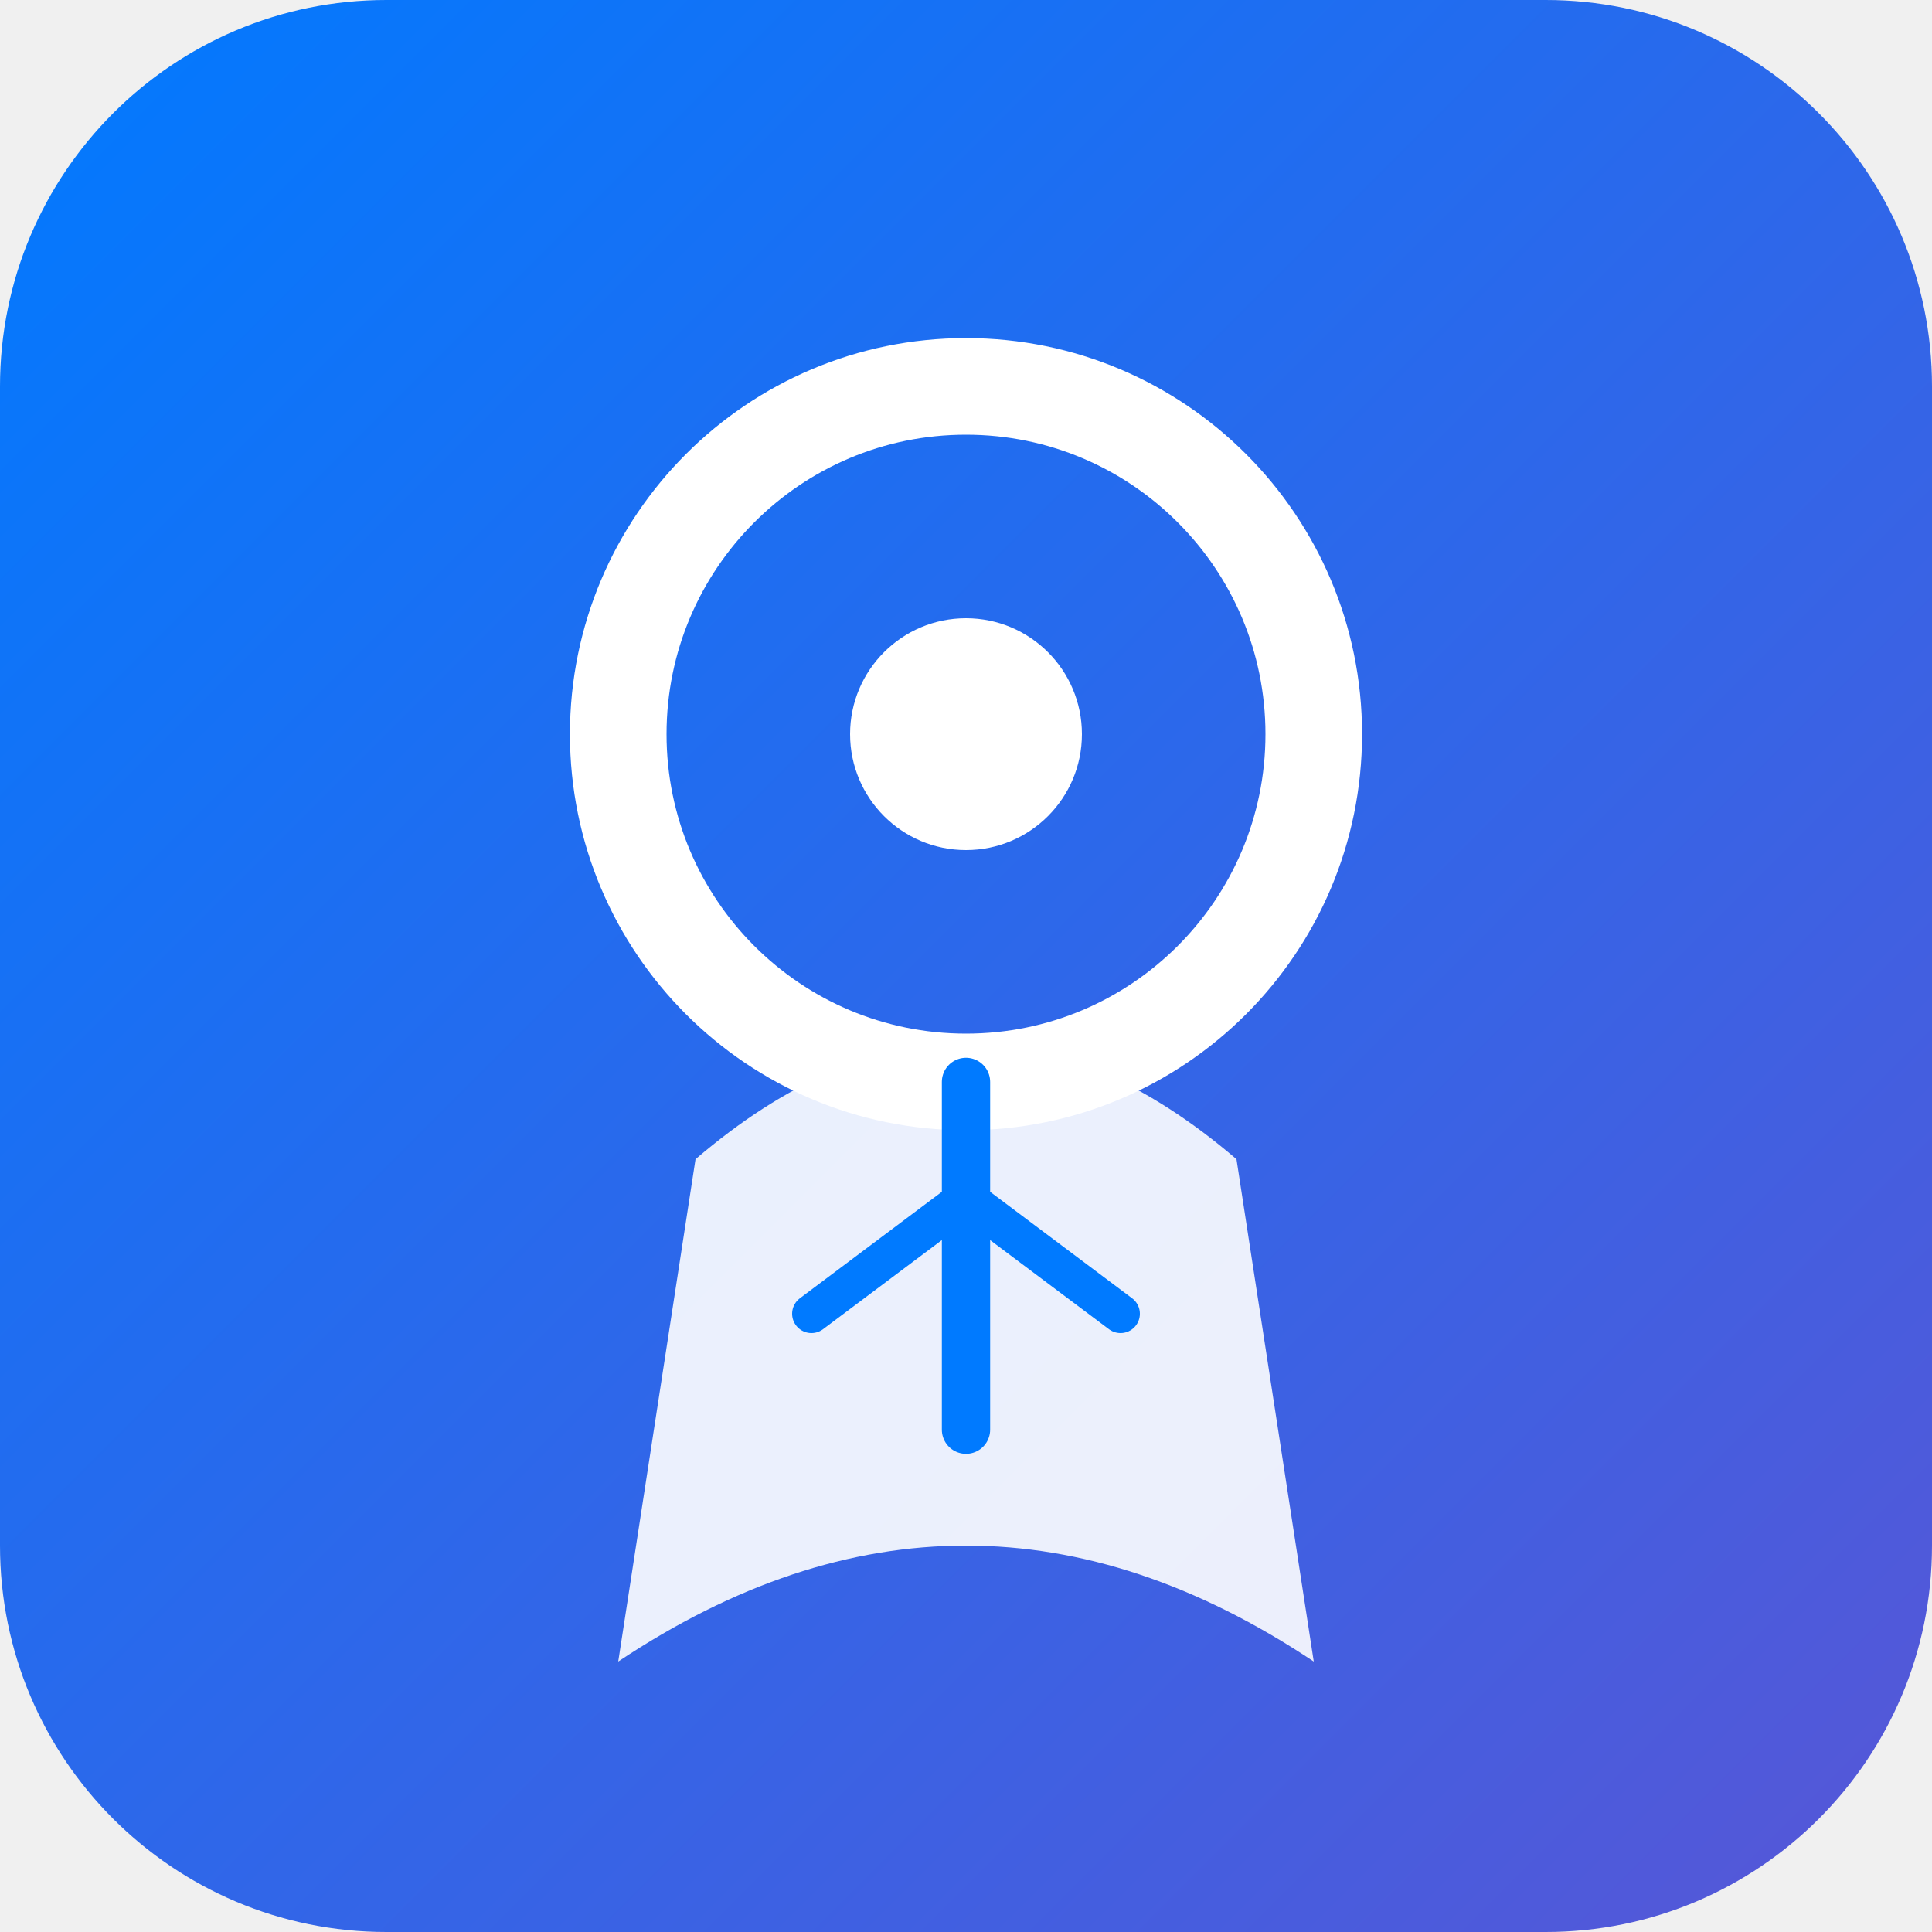
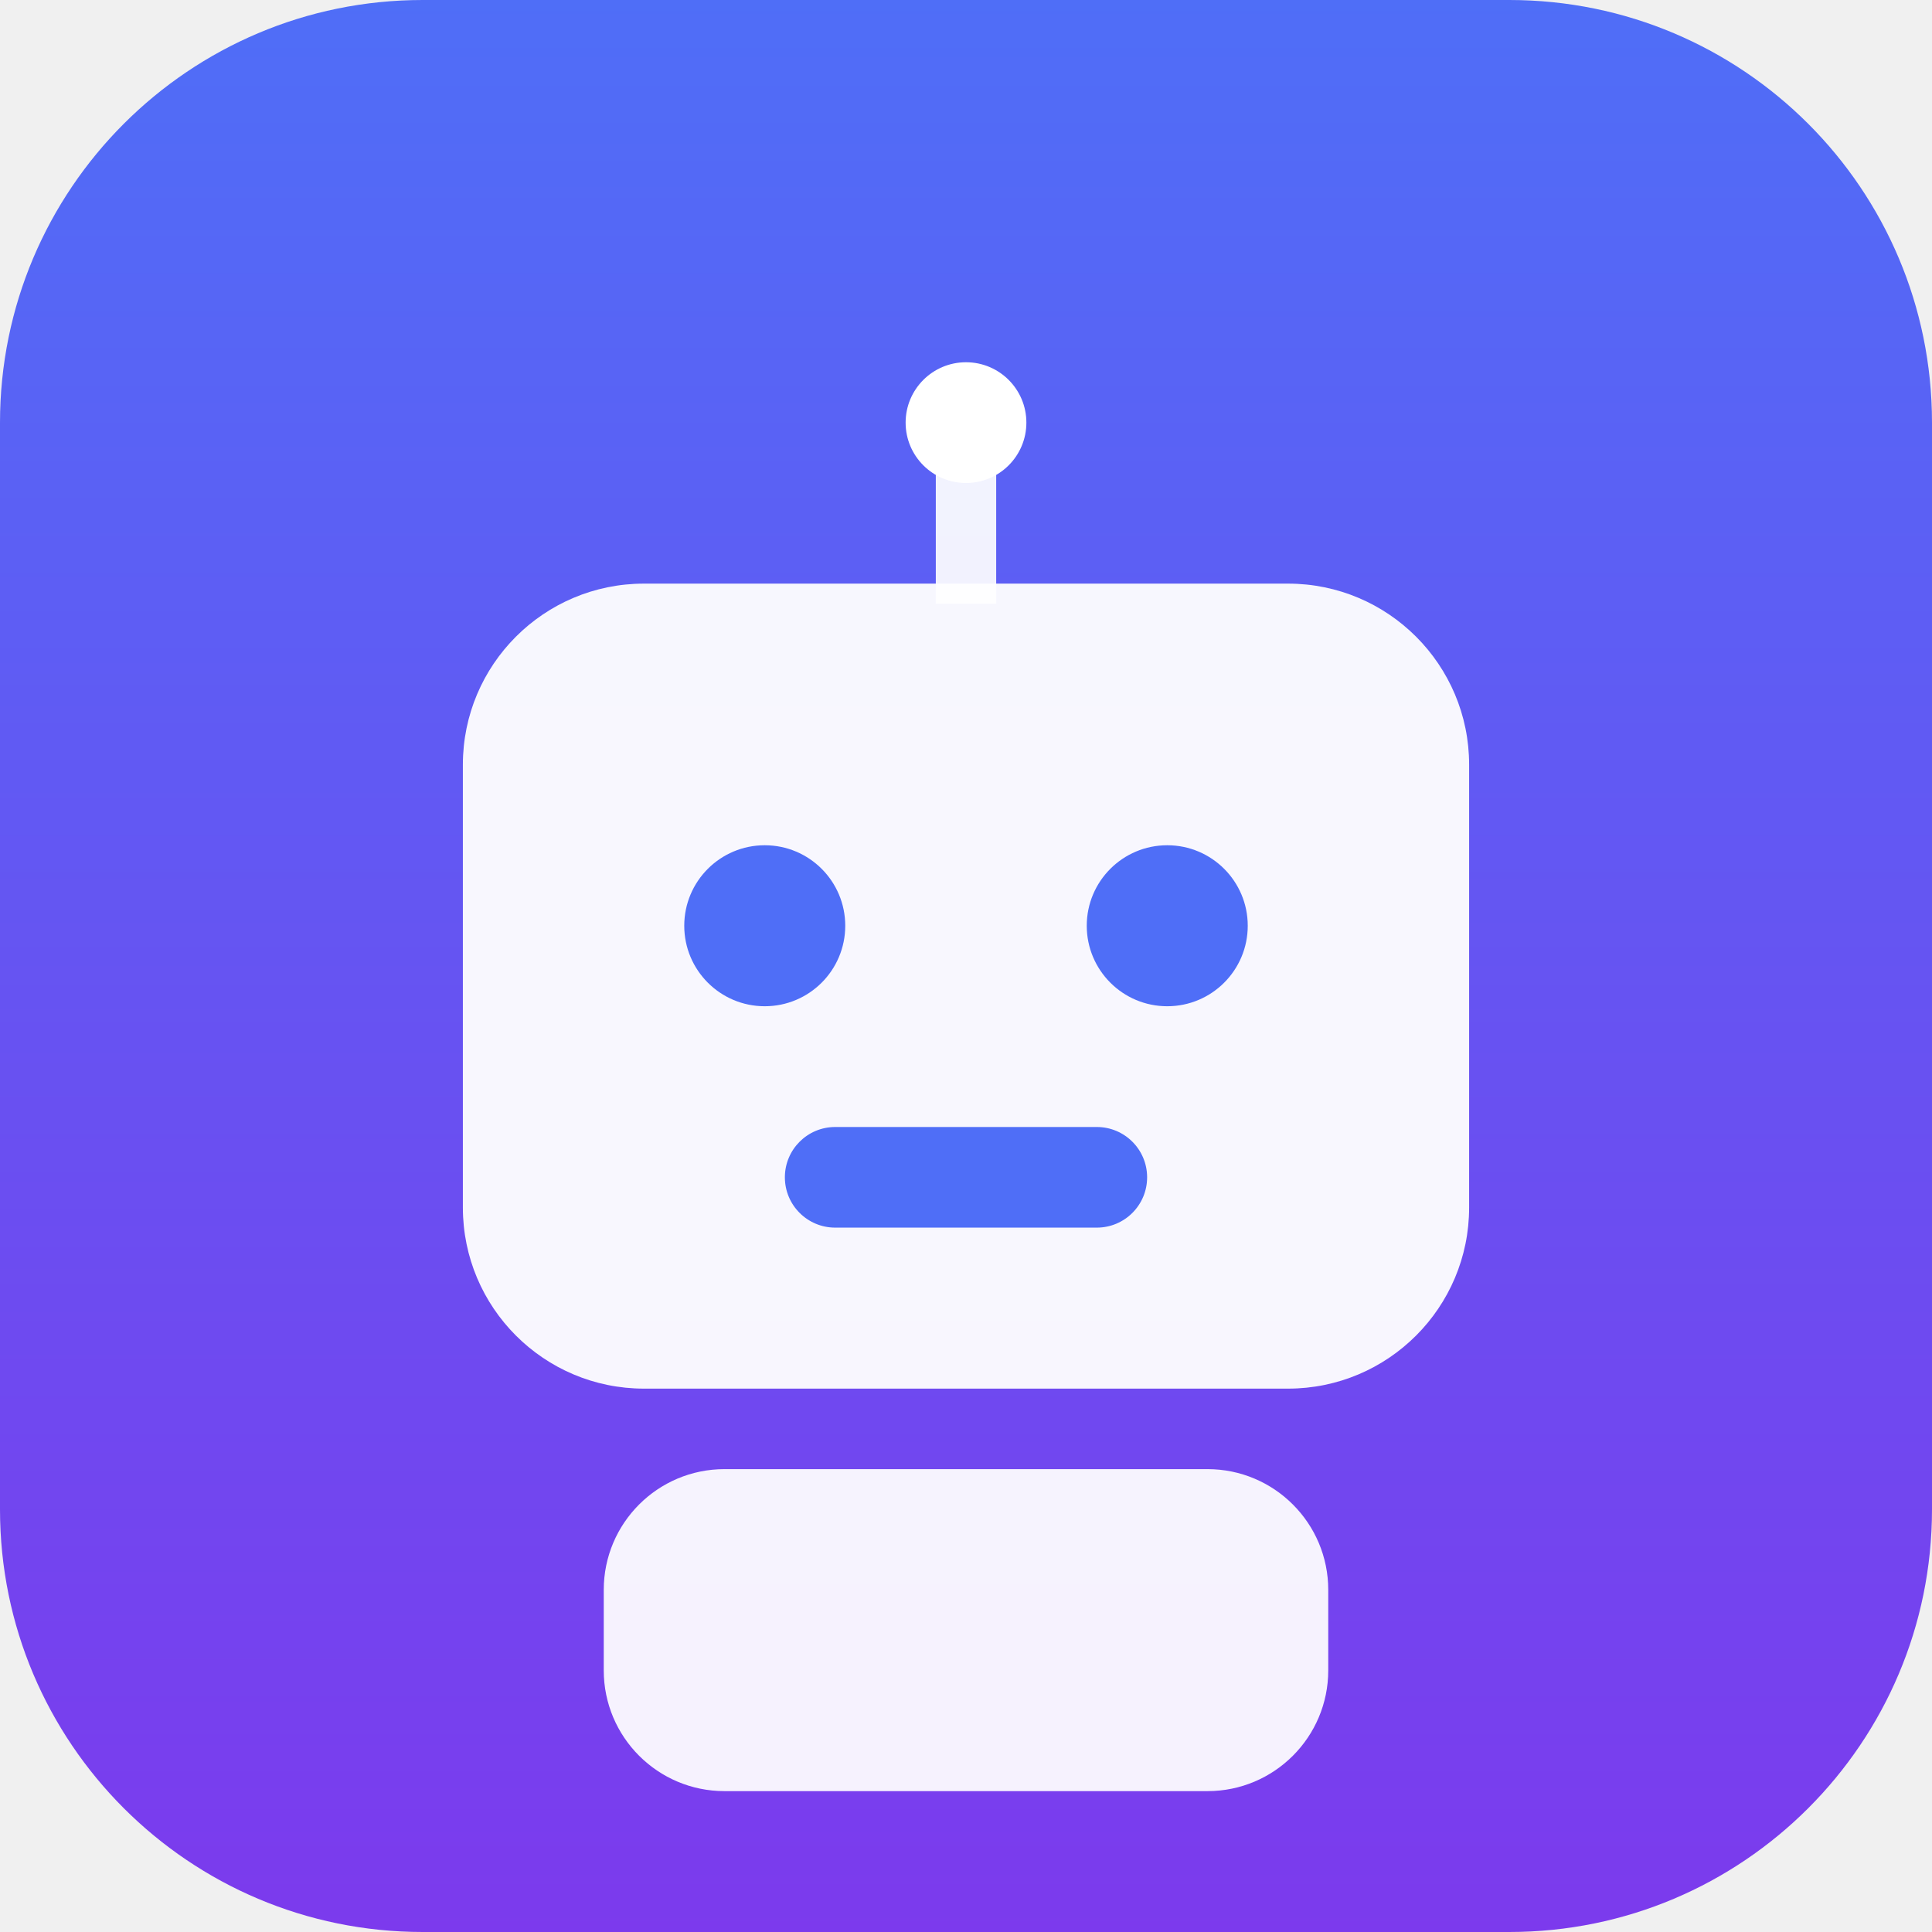
- <svg xmlns="http://www.w3.org/2000/svg" viewBox="0 0 100 100">
+ <svg xmlns="http://www.w3.org/2000/svg" viewBox="0 0 192 192" width="192" height="192">
  <defs>
-     <linearGradient id="g" x1="0%" y1="0%" x2="100%" y2="100%">
-       <stop offset="0%" style="stop-color:#007aff" />
-       <stop offset="100%" style="stop-color:#5856d6" />
+     <linearGradient id="g" x1="0" y1="0" x2="0" y2="1">
+       <stop offset="0" stop-color="#4f6ef7" />
+       <stop offset="1" stop-color="#7c3aed" />
    </linearGradient>
  </defs>
-   <rect width="100" height="100" rx="20" fill="url(#g)" />
-   <circle cx="50" cy="38" r="18" fill="none" stroke="#fff" stroke-width="5" />
-   <circle cx="50" cy="38" r="6" fill="#fff" />
-   <path d="M36 60 Q50 48 64 60 L68 86 Q50 74 32 86Z" fill="#fff" opacity=".9" />
-   <path d="M50 56 L50 74" stroke="#007aff" stroke-width="2.5" stroke-linecap="round" />
-   <path d="M42 68 L50 62 L58 68" stroke="#007aff" stroke-width="2" stroke-linecap="round" fill="none" />
+   <rect width="192" height="192" rx="42" fill="url(#g)" />
+   <circle cx="96" cy="42" r="6" fill="#fff" />
+   <rect x="93" y="46" width="6" height="14" fill="#fff" opacity=".92" />
+   <rect x="46" y="58" width="100" height="80" rx="18" fill="#fff" opacity=".95" />
+   <circle cx="76" cy="92" r="8" fill="#4f6ef7" />
+   <circle cx="116" cy="92" r="8" fill="#4f6ef7" />
+   <rect x="78" y="112" width="36" height="10" rx="5" fill="#4f6ef7" />
+   <rect x="60" y="146" width="72" height="32" rx="12" fill="#fff" opacity=".93" />
</svg>
